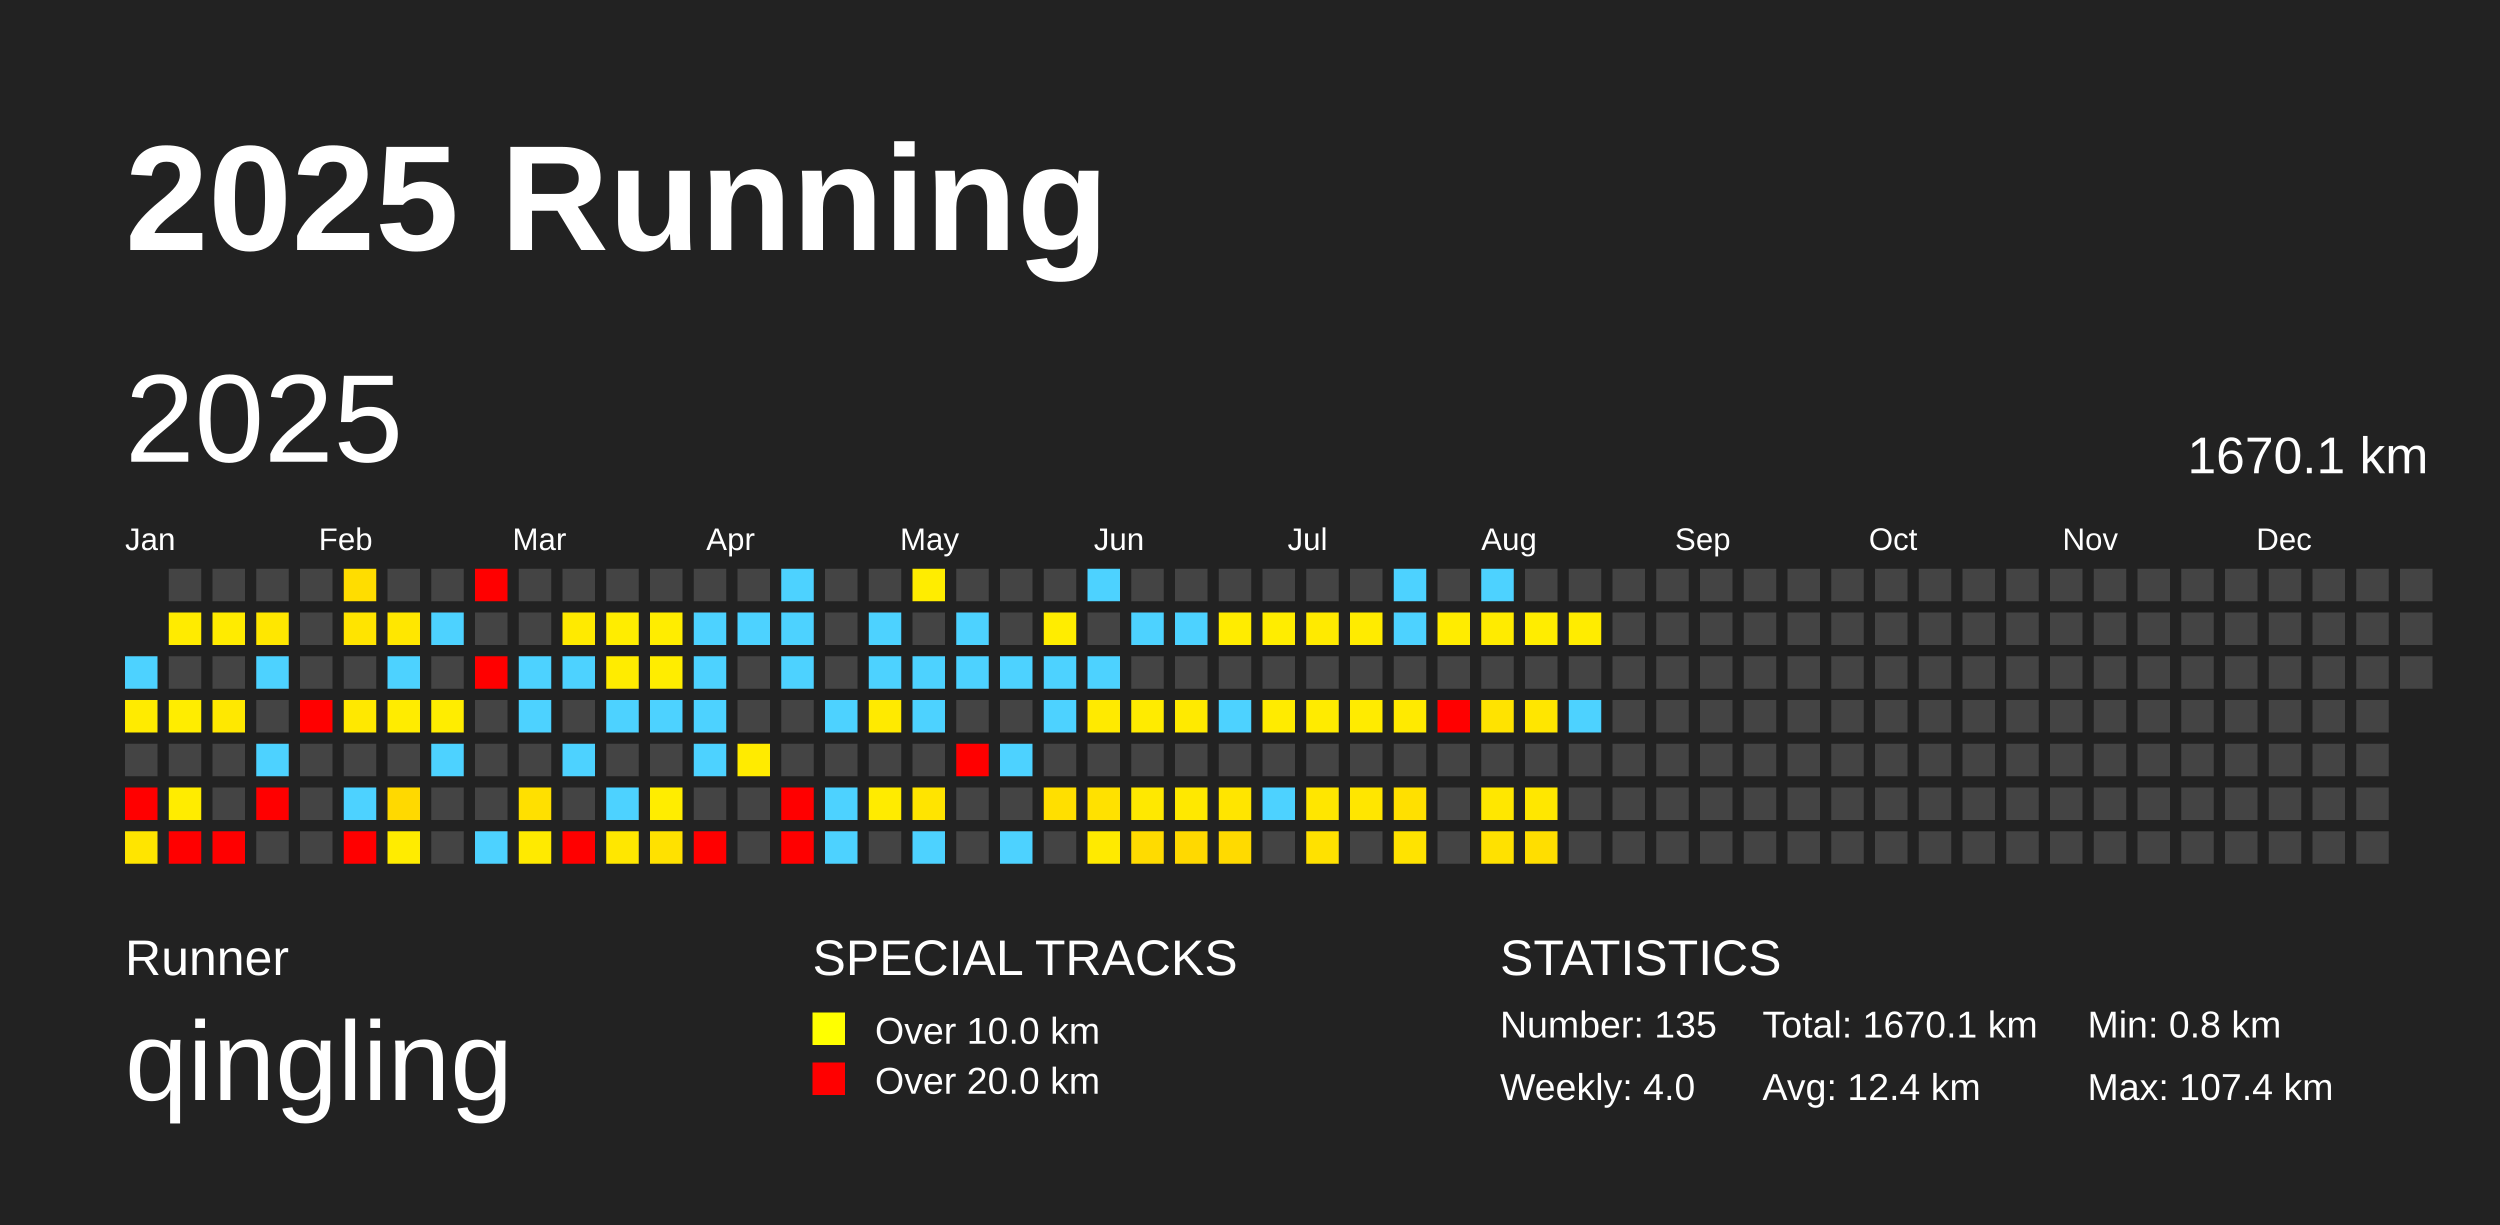
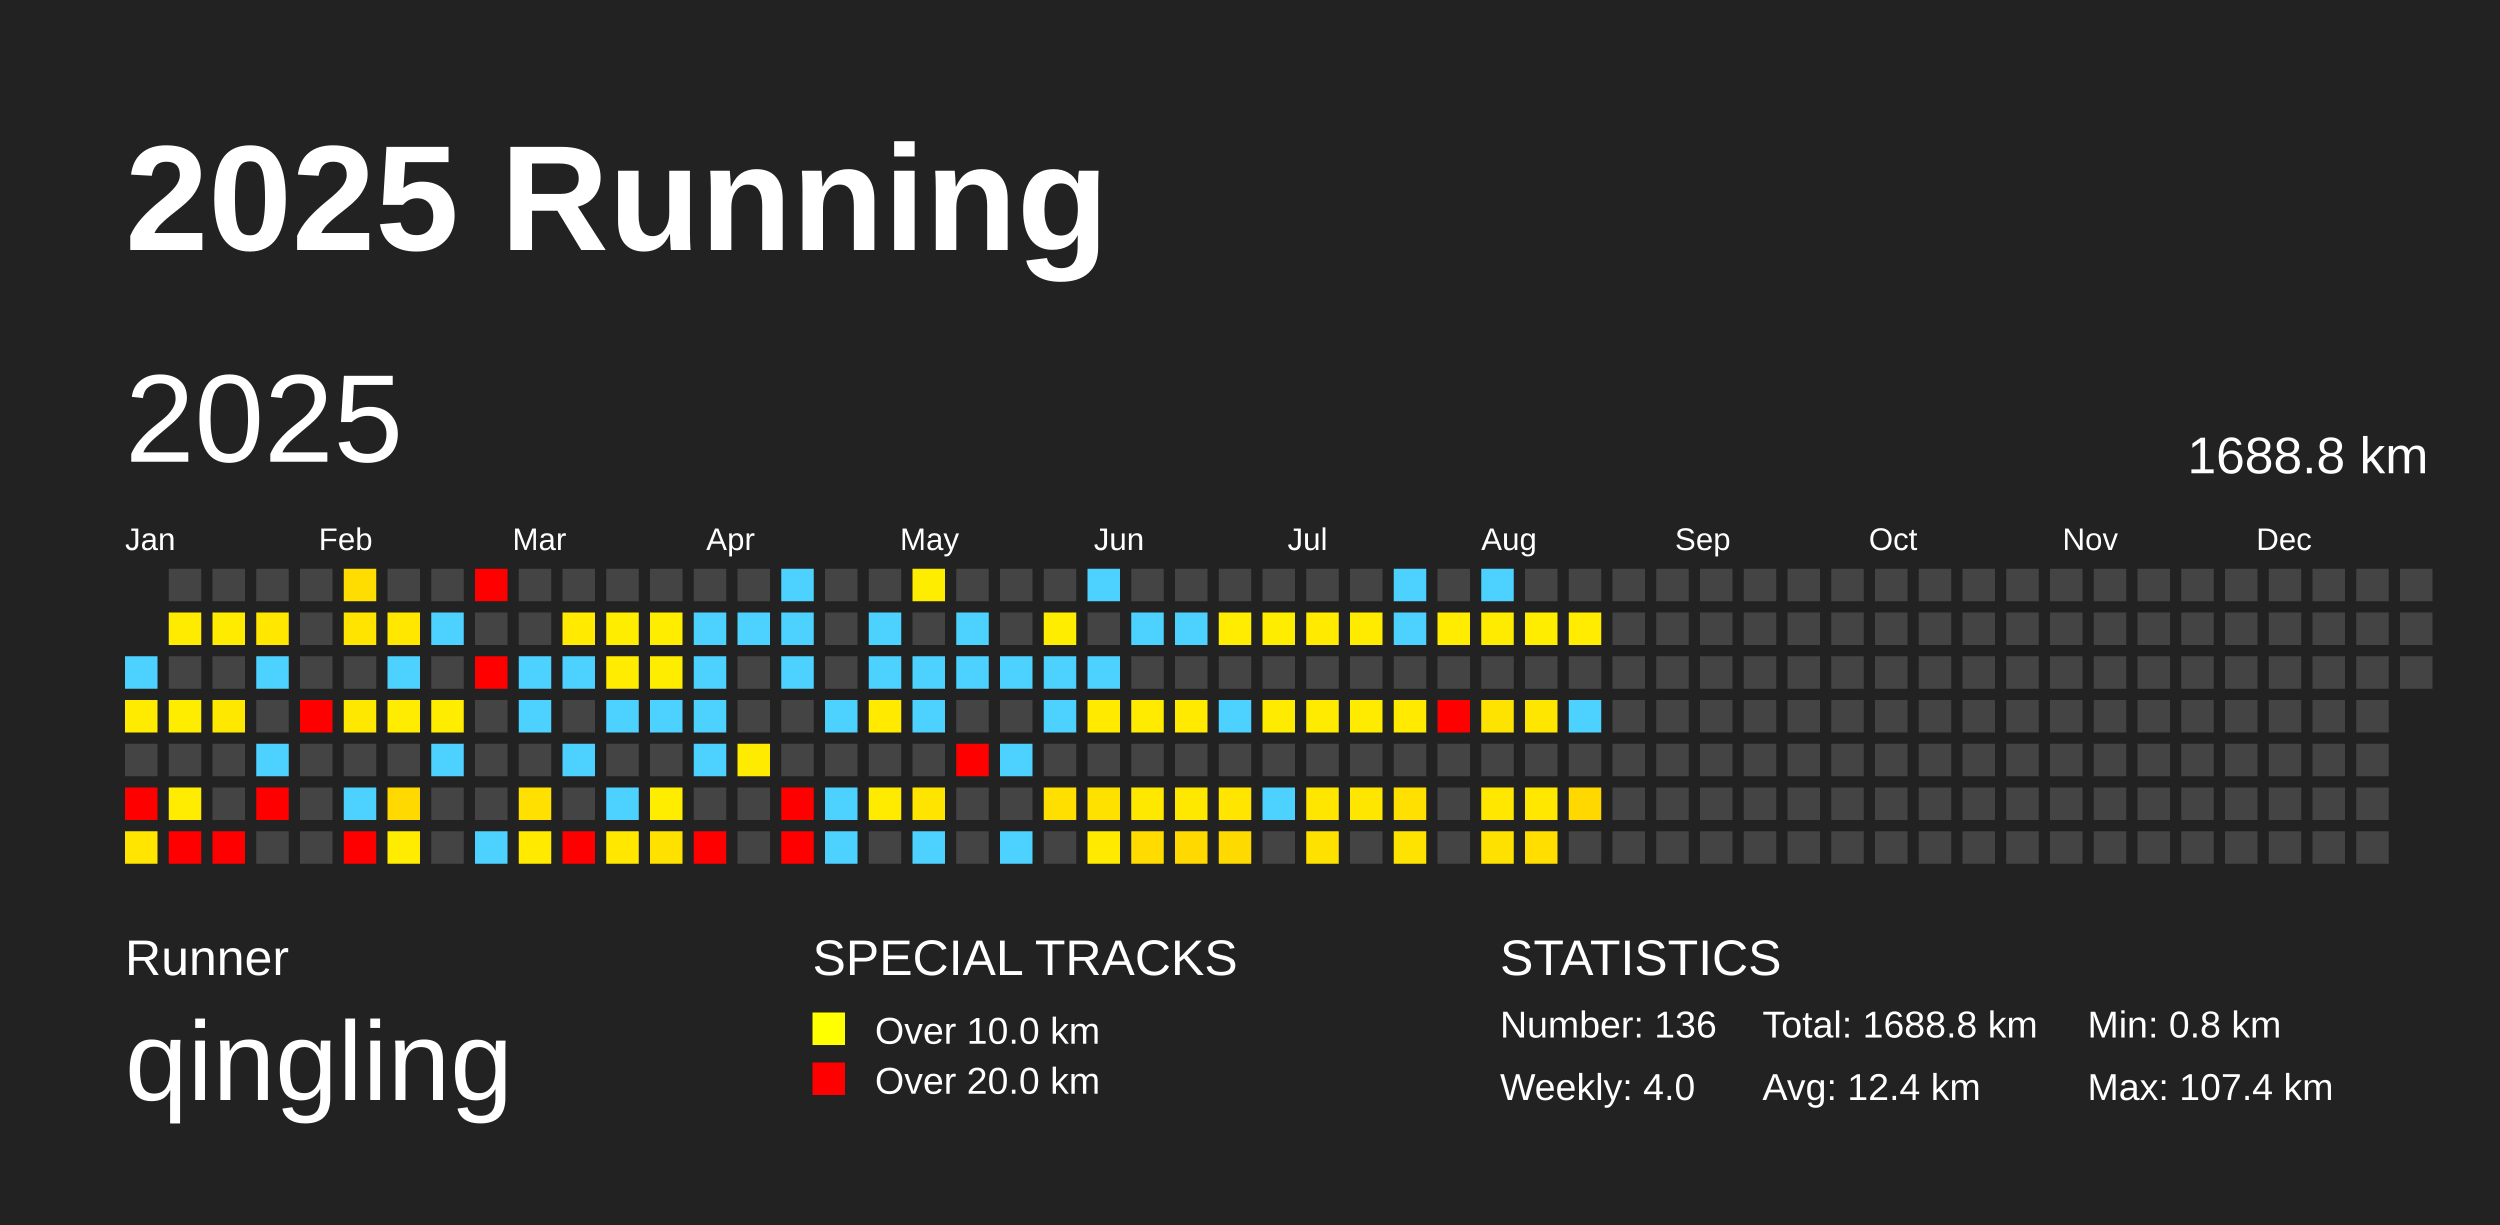
<svg xmlns="http://www.w3.org/2000/svg" baseProfile="full" height="98mm" version="1.1" viewBox="0,0,200,98" width="200mm">
  <defs />
  <rect fill="#222222" height="98" width="200" x="0" y="0" />
  <text fill="#FFFFFF" style="font-size:12px; font-family:Arial; font-weight:bold;" x="10" y="20">2025 Running</text>
  <text fill="#FFFFFF" style="font-size:4px; font-family:Arial" x="10" y="78">Runner</text>
  <text fill="#FFFFFF" style="font-size:9px; font-family:Arial" x="10" y="88">qingling</text>
  <text fill="#FFFFFF" style="font-size:4px; font-family:Arial" x="65" y="78">SPECIAL TRACKS</text>
  <rect fill="yellow" height="2.6" width="2.6" x="65" y="81" />
  <text fill="#FFFFFF" style="font-size:3px; font-family:Arial" x="70" y="83.5">Over 10.0 km</text>
  <rect fill="red" height="2.6" width="2.6" x="65" y="85" />
  <text fill="#FFFFFF" style="font-size:3px; font-family:Arial" x="70" y="87.5">Over 20.0 km</text>
  <text fill="#FFFFFF" style="font-size:4px; font-family:Arial" x="120" y="78">STATISTICS</text>
-   <text fill="#FFFFFF" style="font-size:3px; font-family:Arial" x="120" y="83">Number: 135</text>
+   <text fill="#FFFFFF" style="font-size:3px; font-family:Arial" x="120" y="83">Number: 136</text>
  <text fill="#FFFFFF" style="font-size:3px; font-family:Arial" x="120" y="88">Weekly: 4.0</text>
-   <text fill="#FFFFFF" style="font-size:3px; font-family:Arial" x="141" y="83">Total: 1670.1 km</text>
+   <text fill="#FFFFFF" style="font-size:3px; font-family:Arial" x="141" y="83">Total: 1688.8 km</text>
  <text fill="#FFFFFF" style="font-size:3px; font-family:Arial" x="141" y="88">Avg: 12.4 km</text>
  <text fill="#FFFFFF" style="font-size:3px; font-family:Arial" x="167" y="83">Min: 0.8 km</text>
  <text fill="#FFFFFF" style="font-size:3px; font-family:Arial" x="167" y="88">Max: 107.4 km</text>
  <text dominant-baseline="hanging" fill="#FFFFFF" style="font-size:10.0px; font-family:Arial;" x="10" y="30">2025</text>
-   <text dominant-baseline="hanging" fill="#FFFFFF" style="font-size:4.125px; font-family:Arial;" x="175" y="35">1670.1 km</text>
+   <text dominant-baseline="hanging" fill="#FFFFFF" style="font-size:4.125px; font-family:Arial;" x="175" y="35">1688.8 km</text>
  <text fill="#FFFFFF" style="font-size:2.5px; font-family:Arial" x="10.0" y="44">Jan</text>
  <text fill="#FFFFFF" style="font-size:2.5px; font-family:Arial" x="25.5" y="44">Feb</text>
  <text fill="#FFFFFF" style="font-size:2.5px; font-family:Arial" x="41.0" y="44">Mar</text>
  <text fill="#FFFFFF" style="font-size:2.5px; font-family:Arial" x="56.5" y="44">Apr</text>
  <text fill="#FFFFFF" style="font-size:2.5px; font-family:Arial" x="72.0" y="44">May</text>
  <text fill="#FFFFFF" style="font-size:2.5px; font-family:Arial" x="87.5" y="44">Jun</text>
  <text fill="#FFFFFF" style="font-size:2.5px; font-family:Arial" x="103.0" y="44">Jul</text>
  <text fill="#FFFFFF" style="font-size:2.5px; font-family:Arial" x="118.5" y="44">Aug</text>
  <text fill="#FFFFFF" style="font-size:2.5px; font-family:Arial" x="134.0" y="44">Sep</text>
  <text fill="#FFFFFF" style="font-size:2.5px; font-family:Arial" x="149.5" y="44">Oct</text>
  <text fill="#FFFFFF" style="font-size:2.5px; font-family:Arial" x="165.0" y="44">Nov</text>
  <text fill="#FFFFFF" style="font-size:2.5px; font-family:Arial" x="180.5" y="44">Dec</text>
  <rect fill="#4dd2ff" height="2.6" width="2.6" x="10.0" y="52.5" />
  <rect fill="#ffeb00" height="2.6" width="2.6" x="10.0" y="56.0" />
  <rect fill="#444444" height="2.6" width="2.6" x="10.0" y="59.5" />
  <rect fill="red" height="2.6" width="2.6" x="10.0" y="63.0" />
  <rect fill="#ffe500" height="2.6" width="2.6" x="10.0" y="66.5" />
  <rect fill="#444444" height="2.6" width="2.6" x="13.5" y="45.5" />
  <rect fill="#ffeb00" height="2.6" width="2.6" x="13.5" y="49.0" />
  <rect fill="#444444" height="2.6" width="2.6" x="13.5" y="52.5" />
  <rect fill="#ffed00" height="2.6" width="2.6" x="13.5" y="56.0" />
  <rect fill="#444444" height="2.6" width="2.6" x="13.5" y="59.5" />
  <rect fill="#ffec00" height="2.6" width="2.6" x="13.5" y="63.0" />
  <rect fill="red" height="2.6" width="2.6" x="13.5" y="66.5" />
  <rect fill="#444444" height="2.6" width="2.6" x="17.0" y="45.5" />
  <rect fill="#ffeb00" height="2.6" width="2.6" x="17.0" y="49.0" />
  <rect fill="#444444" height="2.6" width="2.6" x="17.0" y="52.5" />
  <rect fill="#ffe800" height="2.6" width="2.6" x="17.0" y="56.0" />
  <rect fill="#444444" height="2.6" width="2.6" x="17.0" y="59.5" />
  <rect fill="#444444" height="2.6" width="2.6" x="17.0" y="63.0" />
  <rect fill="red" height="2.6" width="2.6" x="17.0" y="66.5" />
  <rect fill="#444444" height="2.6" width="2.6" x="20.5" y="45.5" />
  <rect fill="#ffe700" height="2.6" width="2.6" x="20.5" y="49.0" />
  <rect fill="#4dd2ff" height="2.6" width="2.6" x="20.5" y="52.5" />
  <rect fill="#444444" height="2.6" width="2.6" x="20.5" y="56.0" />
  <rect fill="#4dd2ff" height="2.6" width="2.6" x="20.5" y="59.5" />
  <rect fill="red" height="2.6" width="2.6" x="20.5" y="63.0" />
  <rect fill="#444444" height="2.6" width="2.6" x="20.5" y="66.5" />
  <rect fill="#444444" height="2.6" width="2.6" x="24.0" y="45.5" />
  <rect fill="#444444" height="2.6" width="2.6" x="24.0" y="49.0" />
  <rect fill="#444444" height="2.6" width="2.6" x="24.0" y="52.5" />
  <rect fill="red" height="2.6" width="2.6" x="24.0" y="56.0" />
  <rect fill="#444444" height="2.6" width="2.6" x="24.0" y="59.5" />
  <rect fill="#444444" height="2.6" width="2.6" x="24.0" y="63.0" />
  <rect fill="#444444" height="2.6" width="2.6" x="24.0" y="66.5" />
  <rect fill="#ffdd00" height="2.6" width="2.6" x="27.5" y="45.5" />
  <rect fill="#ffe400" height="2.6" width="2.6" x="27.5" y="49.0" />
  <rect fill="#444444" height="2.6" width="2.6" x="27.5" y="52.5" />
  <rect fill="#ffe800" height="2.6" width="2.6" x="27.5" y="56.0" />
  <rect fill="#444444" height="2.6" width="2.6" x="27.5" y="59.5" />
  <rect fill="#4dd2ff" height="2.6" width="2.6" x="27.5" y="63.0" />
  <rect fill="red" height="2.6" width="2.6" x="27.5" y="66.5" />
  <rect fill="#444444" height="2.6" width="2.6" x="31.0" y="45.5" />
  <rect fill="#ffe700" height="2.6" width="2.6" x="31.0" y="49.0" />
  <rect fill="#4dd2ff" height="2.6" width="2.6" x="31.0" y="52.5" />
  <rect fill="#ffec00" height="2.6" width="2.6" x="31.0" y="56.0" />
  <rect fill="#444444" height="2.6" width="2.6" x="31.0" y="59.5" />
  <rect fill="#ffd900" height="2.6" width="2.6" x="31.0" y="63.0" />
  <rect fill="#ffec00" height="2.6" width="2.6" x="31.0" y="66.5" />
  <rect fill="#444444" height="2.6" width="2.6" x="34.5" y="45.5" />
  <rect fill="#4dd2ff" height="2.6" width="2.6" x="34.5" y="49.0" />
  <rect fill="#444444" height="2.6" width="2.6" x="34.5" y="52.5" />
  <rect fill="#ffed00" height="2.6" width="2.6" x="34.5" y="56.0" />
  <rect fill="#4dd2ff" height="2.6" width="2.6" x="34.5" y="59.5" />
  <rect fill="#444444" height="2.6" width="2.6" x="34.5" y="63.0" />
  <rect fill="#444444" height="2.6" width="2.6" x="34.5" y="66.5" />
  <rect fill="red" height="2.6" width="2.6" x="38.0" y="45.5" />
  <rect fill="#444444" height="2.6" width="2.6" x="38.0" y="49.0" />
  <rect fill="red" height="2.6" width="2.6" x="38.0" y="52.5" />
  <rect fill="#444444" height="2.6" width="2.6" x="38.0" y="56.0" />
  <rect fill="#444444" height="2.6" width="2.6" x="38.0" y="59.5" />
  <rect fill="#444444" height="2.6" width="2.6" x="38.0" y="63.0" />
  <rect fill="#4dd2ff" height="2.6" width="2.6" x="38.0" y="66.5" />
  <rect fill="#444444" height="2.6" width="2.6" x="41.5" y="45.5" />
  <rect fill="#444444" height="2.6" width="2.6" x="41.5" y="49.0" />
  <rect fill="#4dd2ff" height="2.6" width="2.6" x="41.5" y="52.5" />
  <rect fill="#4dd2ff" height="2.6" width="2.6" x="41.5" y="56.0" />
  <rect fill="#444444" height="2.6" width="2.6" x="41.5" y="59.5" />
  <rect fill="#ffe000" height="2.6" width="2.6" x="41.5" y="63.0" />
  <rect fill="#ffea00" height="2.6" width="2.6" x="41.5" y="66.5" />
  <rect fill="#444444" height="2.6" width="2.6" x="45.0" y="45.5" />
  <rect fill="#ffea00" height="2.6" width="2.6" x="45.0" y="49.0" />
  <rect fill="#4dd2ff" height="2.6" width="2.6" x="45.0" y="52.5" />
  <rect fill="#444444" height="2.6" width="2.6" x="45.0" y="56.0" />
  <rect fill="#4dd2ff" height="2.6" width="2.6" x="45.0" y="59.5" />
  <rect fill="#444444" height="2.6" width="2.6" x="45.0" y="63.0" />
  <rect fill="red" height="2.6" width="2.6" x="45.0" y="66.5" />
  <rect fill="#444444" height="2.6" width="2.6" x="48.5" y="45.5" />
  <rect fill="#ffed00" height="2.6" width="2.6" x="48.5" y="49.0" />
  <rect fill="#ffec00" height="2.6" width="2.6" x="48.5" y="52.5" />
  <rect fill="#4dd2ff" height="2.6" width="2.6" x="48.5" y="56.0" />
  <rect fill="#444444" height="2.6" width="2.6" x="48.5" y="59.5" />
  <rect fill="#4dd2ff" height="2.6" width="2.6" x="48.5" y="63.0" />
  <rect fill="#ffe700" height="2.6" width="2.6" x="48.5" y="66.5" />
  <rect fill="#444444" height="2.6" width="2.6" x="52.0" y="45.5" />
  <rect fill="#ffed00" height="2.6" width="2.6" x="52.0" y="49.0" />
  <rect fill="#ffed00" height="2.6" width="2.6" x="52.0" y="52.5" />
  <rect fill="#4dd2ff" height="2.6" width="2.6" x="52.0" y="56.0" />
  <rect fill="#444444" height="2.6" width="2.6" x="52.0" y="59.5" />
  <rect fill="#ffed00" height="2.6" width="2.6" x="52.0" y="63.0" />
  <rect fill="#ffe100" height="2.6" width="2.6" x="52.0" y="66.5" />
  <rect fill="#444444" height="2.6" width="2.6" x="55.5" y="45.5" />
  <rect fill="#4dd2ff" height="2.6" width="2.6" x="55.5" y="49.0" />
  <rect fill="#4dd2ff" height="2.6" width="2.6" x="55.5" y="52.5" />
  <rect fill="#4dd2ff" height="2.6" width="2.6" x="55.5" y="56.0" />
  <rect fill="#4dd2ff" height="2.6" width="2.6" x="55.5" y="59.5" />
  <rect fill="#444444" height="2.6" width="2.6" x="55.5" y="63.0" />
  <rect fill="red" height="2.6" width="2.6" x="55.5" y="66.5" />
  <rect fill="#444444" height="2.6" width="2.6" x="59.0" y="45.5" />
  <rect fill="#4dd2ff" height="2.6" width="2.6" x="59.0" y="49.0" />
  <rect fill="#444444" height="2.6" width="2.6" x="59.0" y="52.5" />
  <rect fill="#444444" height="2.6" width="2.6" x="59.0" y="56.0" />
  <rect fill="#ffeb00" height="2.6" width="2.6" x="59.0" y="59.5" />
  <rect fill="#444444" height="2.6" width="2.6" x="59.0" y="63.0" />
  <rect fill="#444444" height="2.6" width="2.6" x="59.0" y="66.5" />
  <rect fill="#4dd2ff" height="2.6" width="2.6" x="62.5" y="45.5" />
  <rect fill="#4dd2ff" height="2.6" width="2.6" x="62.5" y="49.0" />
  <rect fill="#4dd2ff" height="2.6" width="2.6" x="62.5" y="52.5" />
  <rect fill="#444444" height="2.6" width="2.6" x="62.5" y="56.0" />
  <rect fill="#444444" height="2.6" width="2.6" x="62.5" y="59.5" />
  <rect fill="red" height="2.6" width="2.6" x="62.5" y="63.0" />
  <rect fill="red" height="2.6" width="2.6" x="62.5" y="66.5" />
  <rect fill="#444444" height="2.6" width="2.6" x="66.0" y="45.5" />
  <rect fill="#444444" height="2.6" width="2.6" x="66.0" y="49.0" />
  <rect fill="#444444" height="2.6" width="2.6" x="66.0" y="52.5" />
  <rect fill="#4dd2ff" height="2.6" width="2.6" x="66.0" y="56.0" />
  <rect fill="#444444" height="2.6" width="2.6" x="66.0" y="59.5" />
  <rect fill="#4dd2ff" height="2.6" width="2.6" x="66.0" y="63.0" />
  <rect fill="#4dd2ff" height="2.6" width="2.6" x="66.0" y="66.5" />
  <rect fill="#444444" height="2.6" width="2.6" x="69.5" y="45.5" />
  <rect fill="#4dd2ff" height="2.6" width="2.6" x="69.5" y="49.0" />
  <rect fill="#4dd2ff" height="2.6" width="2.6" x="69.5" y="52.5" />
  <rect fill="#ffea00" height="2.6" width="2.6" x="69.5" y="56.0" />
  <rect fill="#444444" height="2.6" width="2.6" x="69.5" y="59.5" />
  <rect fill="#ffeb00" height="2.6" width="2.6" x="69.5" y="63.0" />
  <rect fill="#444444" height="2.6" width="2.6" x="69.5" y="66.5" />
  <rect fill="#ffed00" height="2.6" width="2.6" x="73.0" y="45.5" />
  <rect fill="#444444" height="2.6" width="2.6" x="73.0" y="49.0" />
  <rect fill="#4dd2ff" height="2.6" width="2.6" x="73.0" y="52.5" />
  <rect fill="#4dd2ff" height="2.6" width="2.6" x="73.0" y="56.0" />
  <rect fill="#444444" height="2.6" width="2.6" x="73.0" y="59.5" />
  <rect fill="#ffe400" height="2.6" width="2.6" x="73.0" y="63.0" />
  <rect fill="#4dd2ff" height="2.6" width="2.6" x="73.0" y="66.5" />
  <rect fill="#444444" height="2.6" width="2.6" x="76.5" y="45.5" />
  <rect fill="#4dd2ff" height="2.6" width="2.6" x="76.5" y="49.0" />
  <rect fill="#4dd2ff" height="2.6" width="2.6" x="76.5" y="52.5" />
  <rect fill="#444444" height="2.6" width="2.6" x="76.5" y="56.0" />
  <rect fill="red" height="2.6" width="2.6" x="76.5" y="59.5" />
  <rect fill="#444444" height="2.6" width="2.6" x="76.5" y="63.0" />
  <rect fill="#444444" height="2.6" width="2.6" x="76.5" y="66.5" />
  <rect fill="#444444" height="2.6" width="2.6" x="80.0" y="45.5" />
  <rect fill="#444444" height="2.6" width="2.6" x="80.0" y="49.0" />
  <rect fill="#4dd2ff" height="2.6" width="2.6" x="80.0" y="52.5" />
  <rect fill="#444444" height="2.6" width="2.6" x="80.0" y="56.0" />
  <rect fill="#4dd2ff" height="2.6" width="2.6" x="80.0" y="59.5" />
  <rect fill="#444444" height="2.6" width="2.6" x="80.0" y="63.0" />
  <rect fill="#4dd2ff" height="2.6" width="2.6" x="80.0" y="66.5" />
  <rect fill="#444444" height="2.6" width="2.6" x="83.5" y="45.5" />
  <rect fill="#ffed00" height="2.6" width="2.6" x="83.5" y="49.0" />
  <rect fill="#4dd2ff" height="2.6" width="2.6" x="83.5" y="52.5" />
  <rect fill="#4dd2ff" height="2.6" width="2.6" x="83.5" y="56.0" />
  <rect fill="#444444" height="2.6" width="2.6" x="83.5" y="59.5" />
  <rect fill="#ffdf00" height="2.6" width="2.6" x="83.5" y="63.0" />
  <rect fill="#444444" height="2.6" width="2.6" x="83.5" y="66.5" />
  <rect fill="#4dd2ff" height="2.6" width="2.6" x="87.0" y="45.5" />
  <rect fill="#444444" height="2.6" width="2.6" x="87.0" y="49.0" />
  <rect fill="#4dd2ff" height="2.6" width="2.6" x="87.0" y="52.5" />
  <rect fill="#ffea00" height="2.6" width="2.6" x="87.0" y="56.0" />
  <rect fill="#444444" height="2.6" width="2.6" x="87.0" y="59.5" />
  <rect fill="#ffe100" height="2.6" width="2.6" x="87.0" y="63.0" />
  <rect fill="#ffea00" height="2.6" width="2.6" x="87.0" y="66.5" />
  <rect fill="#444444" height="2.6" width="2.6" x="90.5" y="45.5" />
  <rect fill="#4dd2ff" height="2.6" width="2.6" x="90.5" y="49.0" />
  <rect fill="#444444" height="2.6" width="2.6" x="90.5" y="52.5" />
  <rect fill="#ffeb00" height="2.6" width="2.6" x="90.5" y="56.0" />
  <rect fill="#444444" height="2.6" width="2.6" x="90.5" y="59.5" />
  <rect fill="#ffe800" height="2.6" width="2.6" x="90.5" y="63.0" />
  <rect fill="#ffdb00" height="2.6" width="2.6" x="90.5" y="66.5" />
  <rect fill="#444444" height="2.6" width="2.6" x="94.0" y="45.5" />
  <rect fill="#4dd2ff" height="2.6" width="2.6" x="94.0" y="49.0" />
  <rect fill="#444444" height="2.6" width="2.6" x="94.0" y="52.5" />
  <rect fill="#ffea00" height="2.6" width="2.6" x="94.0" y="56.0" />
  <rect fill="#444444" height="2.6" width="2.6" x="94.0" y="59.5" />
  <rect fill="#ffe800" height="2.6" width="2.6" x="94.0" y="63.0" />
  <rect fill="#ffd900" height="2.6" width="2.6" x="94.0" y="66.5" />
  <rect fill="#444444" height="2.6" width="2.6" x="97.5" y="45.5" />
  <rect fill="#ffec00" height="2.6" width="2.6" x="97.5" y="49.0" />
  <rect fill="#444444" height="2.6" width="2.6" x="97.5" y="52.5" />
  <rect fill="#4dd2ff" height="2.6" width="2.6" x="97.5" y="56.0" />
  <rect fill="#444444" height="2.6" width="2.6" x="97.5" y="59.5" />
  <rect fill="#ffe500" height="2.6" width="2.6" x="97.5" y="63.0" />
  <rect fill="#ffda00" height="2.6" width="2.6" x="97.5" y="66.5" />
  <rect fill="#444444" height="2.6" width="2.6" x="101.0" y="45.5" />
  <rect fill="#ffed00" height="2.6" width="2.6" x="101.0" y="49.0" />
  <rect fill="#444444" height="2.6" width="2.6" x="101.0" y="52.5" />
  <rect fill="#ffeb00" height="2.6" width="2.6" x="101.0" y="56.0" />
  <rect fill="#444444" height="2.6" width="2.6" x="101.0" y="59.5" />
  <rect fill="#4dd2ff" height="2.6" width="2.6" x="101.0" y="63.0" />
  <rect fill="#444444" height="2.6" width="2.6" x="101.0" y="66.5" />
  <rect fill="#444444" height="2.6" width="2.6" x="104.5" y="45.5" />
  <rect fill="#ffea00" height="2.6" width="2.6" x="104.5" y="49.0" />
  <rect fill="#444444" height="2.6" width="2.6" x="104.5" y="52.5" />
  <rect fill="#ffeb00" height="2.6" width="2.6" x="104.5" y="56.0" />
  <rect fill="#444444" height="2.6" width="2.6" x="104.5" y="59.5" />
  <rect fill="#ffe600" height="2.6" width="2.6" x="104.5" y="63.0" />
  <rect fill="#ffe100" height="2.6" width="2.6" x="104.5" y="66.5" />
  <rect fill="#444444" height="2.6" width="2.6" x="108.0" y="45.5" />
  <rect fill="#ffeb00" height="2.6" width="2.6" x="108.0" y="49.0" />
  <rect fill="#444444" height="2.6" width="2.6" x="108.0" y="52.5" />
  <rect fill="#ffeb00" height="2.6" width="2.6" x="108.0" y="56.0" />
  <rect fill="#444444" height="2.6" width="2.6" x="108.0" y="59.5" />
  <rect fill="#ffe600" height="2.6" width="2.6" x="108.0" y="63.0" />
  <rect fill="#444444" height="2.6" width="2.6" x="108.0" y="66.5" />
  <rect fill="#4dd2ff" height="2.6" width="2.6" x="111.5" y="45.5" />
  <rect fill="#4dd2ff" height="2.6" width="2.6" x="111.5" y="49.0" />
  <rect fill="#444444" height="2.6" width="2.6" x="111.5" y="52.5" />
  <rect fill="#ffea00" height="2.6" width="2.6" x="111.5" y="56.0" />
  <rect fill="#444444" height="2.6" width="2.6" x="111.5" y="59.5" />
  <rect fill="#ffe000" height="2.6" width="2.6" x="111.5" y="63.0" />
  <rect fill="#ffe300" height="2.6" width="2.6" x="111.5" y="66.5" />
  <rect fill="#444444" height="2.6" width="2.6" x="115.0" y="45.5" />
  <rect fill="#ffec00" height="2.6" width="2.6" x="115.0" y="49.0" />
  <rect fill="#444444" height="2.6" width="2.6" x="115.0" y="52.5" />
  <rect fill="red" height="2.6" width="2.6" x="115.0" y="56.0" />
  <rect fill="#444444" height="2.6" width="2.6" x="115.0" y="59.5" />
  <rect fill="#444444" height="2.6" width="2.6" x="115.0" y="63.0" />
  <rect fill="#444444" height="2.6" width="2.6" x="115.0" y="66.5" />
  <rect fill="#4dd2ff" height="2.6" width="2.6" x="118.5" y="45.5" />
  <rect fill="#ffeb00" height="2.6" width="2.6" x="118.5" y="49.0" />
  <rect fill="#444444" height="2.6" width="2.6" x="118.5" y="52.5" />
  <rect fill="#ffe300" height="2.6" width="2.6" x="118.5" y="56.0" />
  <rect fill="#444444" height="2.6" width="2.6" x="118.5" y="59.5" />
  <rect fill="#ffe700" height="2.6" width="2.6" x="118.5" y="63.0" />
  <rect fill="#ffe100" height="2.6" width="2.6" x="118.5" y="66.5" />
  <rect fill="#444444" height="2.6" width="2.6" x="122.0" y="45.5" />
  <rect fill="#ffed00" height="2.6" width="2.6" x="122.0" y="49.0" />
  <rect fill="#444444" height="2.6" width="2.6" x="122.0" y="52.5" />
  <rect fill="#ffe600" height="2.6" width="2.6" x="122.0" y="56.0" />
  <rect fill="#444444" height="2.6" width="2.6" x="122.0" y="59.5" />
  <rect fill="#ffe700" height="2.6" width="2.6" x="122.0" y="63.0" />
  <rect fill="#ffde00" height="2.6" width="2.6" x="122.0" y="66.5" />
  <rect fill="#444444" height="2.6" width="2.6" x="125.5" y="45.5" />
  <rect fill="#ffec00" height="2.6" width="2.6" x="125.5" y="49.0" />
  <rect fill="#444444" height="2.6" width="2.6" x="125.5" y="52.5" />
  <rect fill="#4dd2ff" height="2.6" width="2.6" x="125.5" y="56.0" />
  <rect fill="#444444" height="2.6" width="2.6" x="125.5" y="59.5" />
-   <rect fill="#444444" height="2.6" width="2.6" x="125.5" y="63.0" />
+   <rect fill="#ffd800" height="2.6" width="2.6" x="125.5" y="63.0" />
  <rect fill="#444444" height="2.6" width="2.6" x="125.5" y="66.5" />
  <rect fill="#444444" height="2.6" width="2.6" x="129.0" y="45.5" />
  <rect fill="#444444" height="2.6" width="2.6" x="129.0" y="49.0" />
  <rect fill="#444444" height="2.6" width="2.6" x="129.0" y="52.5" />
  <rect fill="#444444" height="2.6" width="2.6" x="129.0" y="56.0" />
  <rect fill="#444444" height="2.6" width="2.6" x="129.0" y="59.5" />
  <rect fill="#444444" height="2.6" width="2.6" x="129.0" y="63.0" />
  <rect fill="#444444" height="2.6" width="2.6" x="129.0" y="66.5" />
  <rect fill="#444444" height="2.6" width="2.6" x="132.5" y="45.5" />
  <rect fill="#444444" height="2.6" width="2.6" x="132.5" y="49.0" />
  <rect fill="#444444" height="2.6" width="2.6" x="132.5" y="52.5" />
  <rect fill="#444444" height="2.6" width="2.6" x="132.5" y="56.0" />
  <rect fill="#444444" height="2.6" width="2.6" x="132.5" y="59.5" />
  <rect fill="#444444" height="2.6" width="2.6" x="132.5" y="63.0" />
  <rect fill="#444444" height="2.6" width="2.6" x="132.5" y="66.5" />
  <rect fill="#444444" height="2.6" width="2.6" x="136.0" y="45.5" />
  <rect fill="#444444" height="2.6" width="2.6" x="136.0" y="49.0" />
  <rect fill="#444444" height="2.6" width="2.6" x="136.0" y="52.5" />
  <rect fill="#444444" height="2.6" width="2.6" x="136.0" y="56.0" />
  <rect fill="#444444" height="2.6" width="2.6" x="136.0" y="59.5" />
  <rect fill="#444444" height="2.6" width="2.6" x="136.0" y="63.0" />
  <rect fill="#444444" height="2.6" width="2.6" x="136.0" y="66.5" />
  <rect fill="#444444" height="2.6" width="2.6" x="139.5" y="45.5" />
  <rect fill="#444444" height="2.6" width="2.6" x="139.5" y="49.0" />
  <rect fill="#444444" height="2.6" width="2.6" x="139.5" y="52.5" />
  <rect fill="#444444" height="2.6" width="2.6" x="139.5" y="56.0" />
  <rect fill="#444444" height="2.6" width="2.6" x="139.5" y="59.5" />
  <rect fill="#444444" height="2.6" width="2.6" x="139.5" y="63.0" />
  <rect fill="#444444" height="2.6" width="2.6" x="139.5" y="66.5" />
  <rect fill="#444444" height="2.6" width="2.6" x="143.0" y="45.5" />
  <rect fill="#444444" height="2.6" width="2.6" x="143.0" y="49.0" />
  <rect fill="#444444" height="2.6" width="2.6" x="143.0" y="52.5" />
  <rect fill="#444444" height="2.6" width="2.6" x="143.0" y="56.0" />
  <rect fill="#444444" height="2.6" width="2.6" x="143.0" y="59.5" />
  <rect fill="#444444" height="2.6" width="2.6" x="143.0" y="63.0" />
  <rect fill="#444444" height="2.6" width="2.6" x="143.0" y="66.5" />
  <rect fill="#444444" height="2.6" width="2.6" x="146.5" y="45.5" />
  <rect fill="#444444" height="2.6" width="2.6" x="146.5" y="49.0" />
  <rect fill="#444444" height="2.6" width="2.6" x="146.5" y="52.5" />
  <rect fill="#444444" height="2.6" width="2.6" x="146.5" y="56.0" />
  <rect fill="#444444" height="2.6" width="2.6" x="146.5" y="59.5" />
  <rect fill="#444444" height="2.6" width="2.6" x="146.5" y="63.0" />
  <rect fill="#444444" height="2.6" width="2.6" x="146.5" y="66.5" />
  <rect fill="#444444" height="2.6" width="2.6" x="150.0" y="45.5" />
  <rect fill="#444444" height="2.6" width="2.6" x="150.0" y="49.0" />
  <rect fill="#444444" height="2.6" width="2.6" x="150.0" y="52.5" />
  <rect fill="#444444" height="2.6" width="2.6" x="150.0" y="56.0" />
  <rect fill="#444444" height="2.6" width="2.6" x="150.0" y="59.5" />
  <rect fill="#444444" height="2.6" width="2.6" x="150.0" y="63.0" />
  <rect fill="#444444" height="2.6" width="2.6" x="150.0" y="66.5" />
  <rect fill="#444444" height="2.6" width="2.6" x="153.5" y="45.5" />
  <rect fill="#444444" height="2.6" width="2.6" x="153.5" y="49.0" />
  <rect fill="#444444" height="2.6" width="2.6" x="153.5" y="52.5" />
  <rect fill="#444444" height="2.6" width="2.6" x="153.5" y="56.0" />
  <rect fill="#444444" height="2.6" width="2.6" x="153.5" y="59.5" />
  <rect fill="#444444" height="2.6" width="2.6" x="153.5" y="63.0" />
  <rect fill="#444444" height="2.6" width="2.6" x="153.5" y="66.5" />
  <rect fill="#444444" height="2.6" width="2.6" x="157.0" y="45.5" />
  <rect fill="#444444" height="2.6" width="2.6" x="157.0" y="49.0" />
  <rect fill="#444444" height="2.6" width="2.6" x="157.0" y="52.5" />
  <rect fill="#444444" height="2.6" width="2.6" x="157.0" y="56.0" />
  <rect fill="#444444" height="2.6" width="2.6" x="157.0" y="59.5" />
  <rect fill="#444444" height="2.6" width="2.6" x="157.0" y="63.0" />
  <rect fill="#444444" height="2.6" width="2.6" x="157.0" y="66.5" />
  <rect fill="#444444" height="2.6" width="2.6" x="160.5" y="45.5" />
  <rect fill="#444444" height="2.6" width="2.6" x="160.5" y="49.0" />
  <rect fill="#444444" height="2.6" width="2.6" x="160.5" y="52.5" />
  <rect fill="#444444" height="2.6" width="2.6" x="160.5" y="56.0" />
  <rect fill="#444444" height="2.6" width="2.6" x="160.5" y="59.5" />
  <rect fill="#444444" height="2.6" width="2.6" x="160.5" y="63.0" />
  <rect fill="#444444" height="2.6" width="2.6" x="160.5" y="66.5" />
  <rect fill="#444444" height="2.6" width="2.6" x="164.0" y="45.5" />
  <rect fill="#444444" height="2.6" width="2.6" x="164.0" y="49.0" />
  <rect fill="#444444" height="2.6" width="2.6" x="164.0" y="52.5" />
  <rect fill="#444444" height="2.6" width="2.6" x="164.0" y="56.0" />
  <rect fill="#444444" height="2.6" width="2.6" x="164.0" y="59.5" />
  <rect fill="#444444" height="2.6" width="2.6" x="164.0" y="63.0" />
  <rect fill="#444444" height="2.6" width="2.6" x="164.0" y="66.5" />
  <rect fill="#444444" height="2.6" width="2.6" x="167.5" y="45.5" />
  <rect fill="#444444" height="2.6" width="2.6" x="167.5" y="49.0" />
  <rect fill="#444444" height="2.6" width="2.6" x="167.5" y="52.5" />
  <rect fill="#444444" height="2.6" width="2.6" x="167.5" y="56.0" />
  <rect fill="#444444" height="2.6" width="2.6" x="167.5" y="59.5" />
  <rect fill="#444444" height="2.6" width="2.6" x="167.5" y="63.0" />
  <rect fill="#444444" height="2.6" width="2.6" x="167.5" y="66.5" />
  <rect fill="#444444" height="2.6" width="2.6" x="171.0" y="45.5" />
  <rect fill="#444444" height="2.6" width="2.6" x="171.0" y="49.0" />
  <rect fill="#444444" height="2.6" width="2.6" x="171.0" y="52.5" />
  <rect fill="#444444" height="2.6" width="2.6" x="171.0" y="56.0" />
  <rect fill="#444444" height="2.6" width="2.6" x="171.0" y="59.5" />
  <rect fill="#444444" height="2.6" width="2.6" x="171.0" y="63.0" />
  <rect fill="#444444" height="2.6" width="2.6" x="171.0" y="66.5" />
  <rect fill="#444444" height="2.6" width="2.6" x="174.5" y="45.5" />
  <rect fill="#444444" height="2.6" width="2.6" x="174.5" y="49.0" />
  <rect fill="#444444" height="2.6" width="2.6" x="174.5" y="52.5" />
  <rect fill="#444444" height="2.6" width="2.6" x="174.5" y="56.0" />
  <rect fill="#444444" height="2.6" width="2.6" x="174.5" y="59.5" />
  <rect fill="#444444" height="2.6" width="2.6" x="174.5" y="63.0" />
  <rect fill="#444444" height="2.6" width="2.6" x="174.5" y="66.5" />
  <rect fill="#444444" height="2.6" width="2.6" x="178.0" y="45.5" />
  <rect fill="#444444" height="2.6" width="2.6" x="178.0" y="49.0" />
  <rect fill="#444444" height="2.6" width="2.6" x="178.0" y="52.5" />
  <rect fill="#444444" height="2.6" width="2.6" x="178.0" y="56.0" />
  <rect fill="#444444" height="2.6" width="2.6" x="178.0" y="59.5" />
  <rect fill="#444444" height="2.6" width="2.6" x="178.0" y="63.0" />
  <rect fill="#444444" height="2.6" width="2.6" x="178.0" y="66.5" />
  <rect fill="#444444" height="2.6" width="2.6" x="181.5" y="45.5" />
  <rect fill="#444444" height="2.6" width="2.6" x="181.5" y="49.0" />
  <rect fill="#444444" height="2.6" width="2.6" x="181.5" y="52.5" />
  <rect fill="#444444" height="2.6" width="2.6" x="181.5" y="56.0" />
  <rect fill="#444444" height="2.6" width="2.6" x="181.5" y="59.5" />
  <rect fill="#444444" height="2.6" width="2.6" x="181.5" y="63.0" />
  <rect fill="#444444" height="2.6" width="2.6" x="181.5" y="66.5" />
  <rect fill="#444444" height="2.6" width="2.6" x="185.0" y="45.5" />
  <rect fill="#444444" height="2.6" width="2.6" x="185.0" y="49.0" />
  <rect fill="#444444" height="2.6" width="2.6" x="185.0" y="52.5" />
  <rect fill="#444444" height="2.6" width="2.6" x="185.0" y="56.0" />
  <rect fill="#444444" height="2.6" width="2.6" x="185.0" y="59.5" />
  <rect fill="#444444" height="2.6" width="2.6" x="185.0" y="63.0" />
  <rect fill="#444444" height="2.6" width="2.6" x="185.0" y="66.5" />
  <rect fill="#444444" height="2.6" width="2.6" x="188.5" y="45.5" />
  <rect fill="#444444" height="2.6" width="2.6" x="188.5" y="49.0" />
  <rect fill="#444444" height="2.6" width="2.6" x="188.5" y="52.5" />
  <rect fill="#444444" height="2.6" width="2.6" x="188.5" y="56.0" />
  <rect fill="#444444" height="2.6" width="2.6" x="188.5" y="59.5" />
  <rect fill="#444444" height="2.6" width="2.6" x="188.5" y="63.0" />
  <rect fill="#444444" height="2.6" width="2.6" x="188.5" y="66.5" />
  <rect fill="#444444" height="2.6" width="2.6" x="192.0" y="45.5" />
  <rect fill="#444444" height="2.6" width="2.6" x="192.0" y="49.0" />
  <rect fill="#444444" height="2.6" width="2.6" x="192.0" y="52.5" />
</svg>
